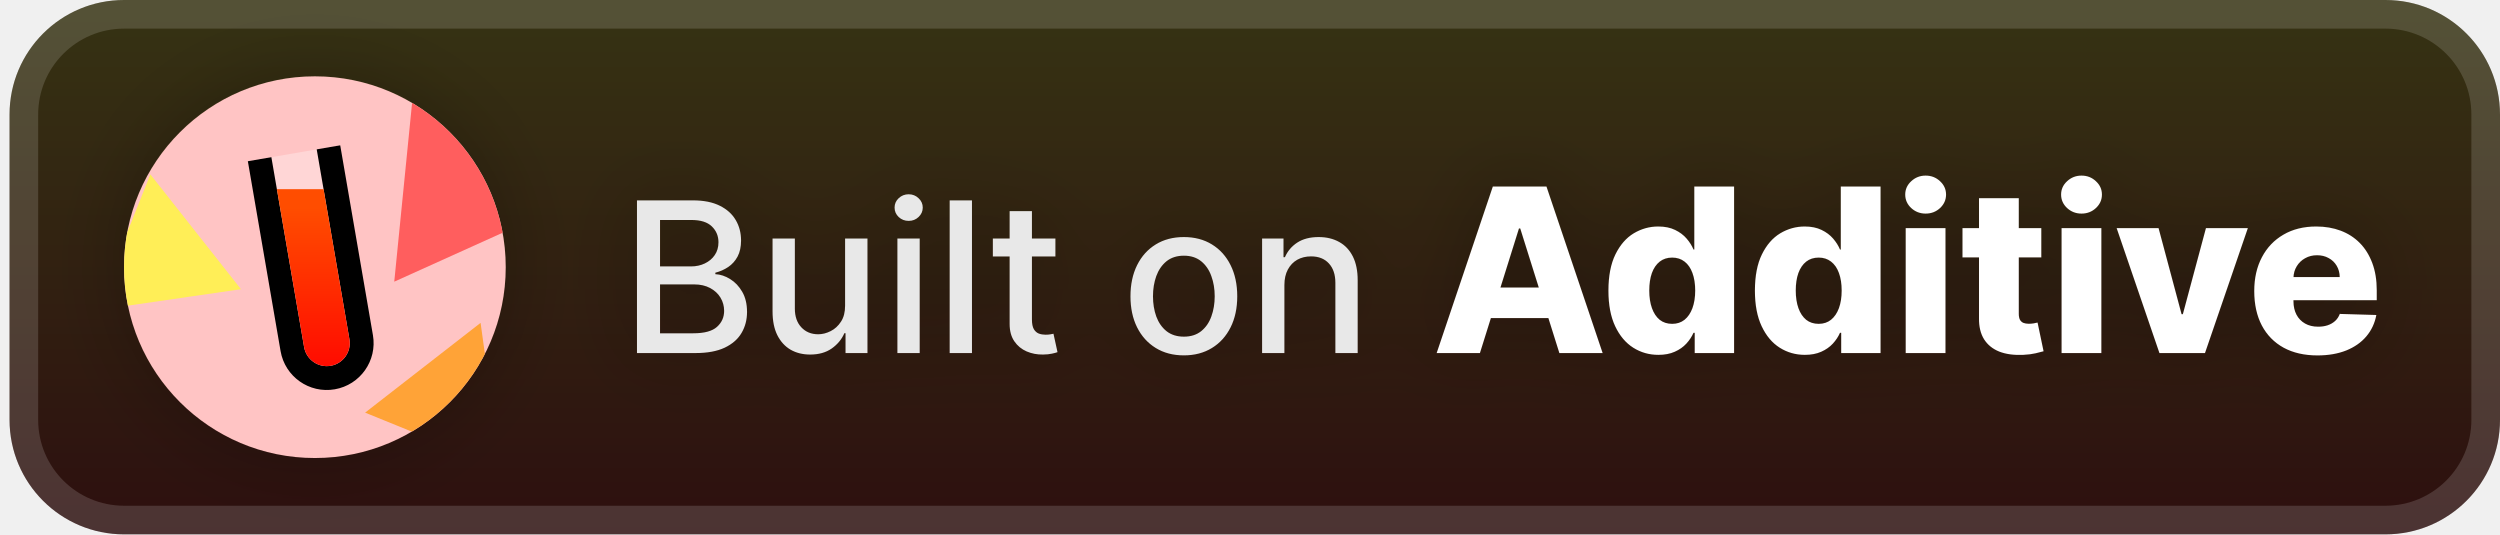
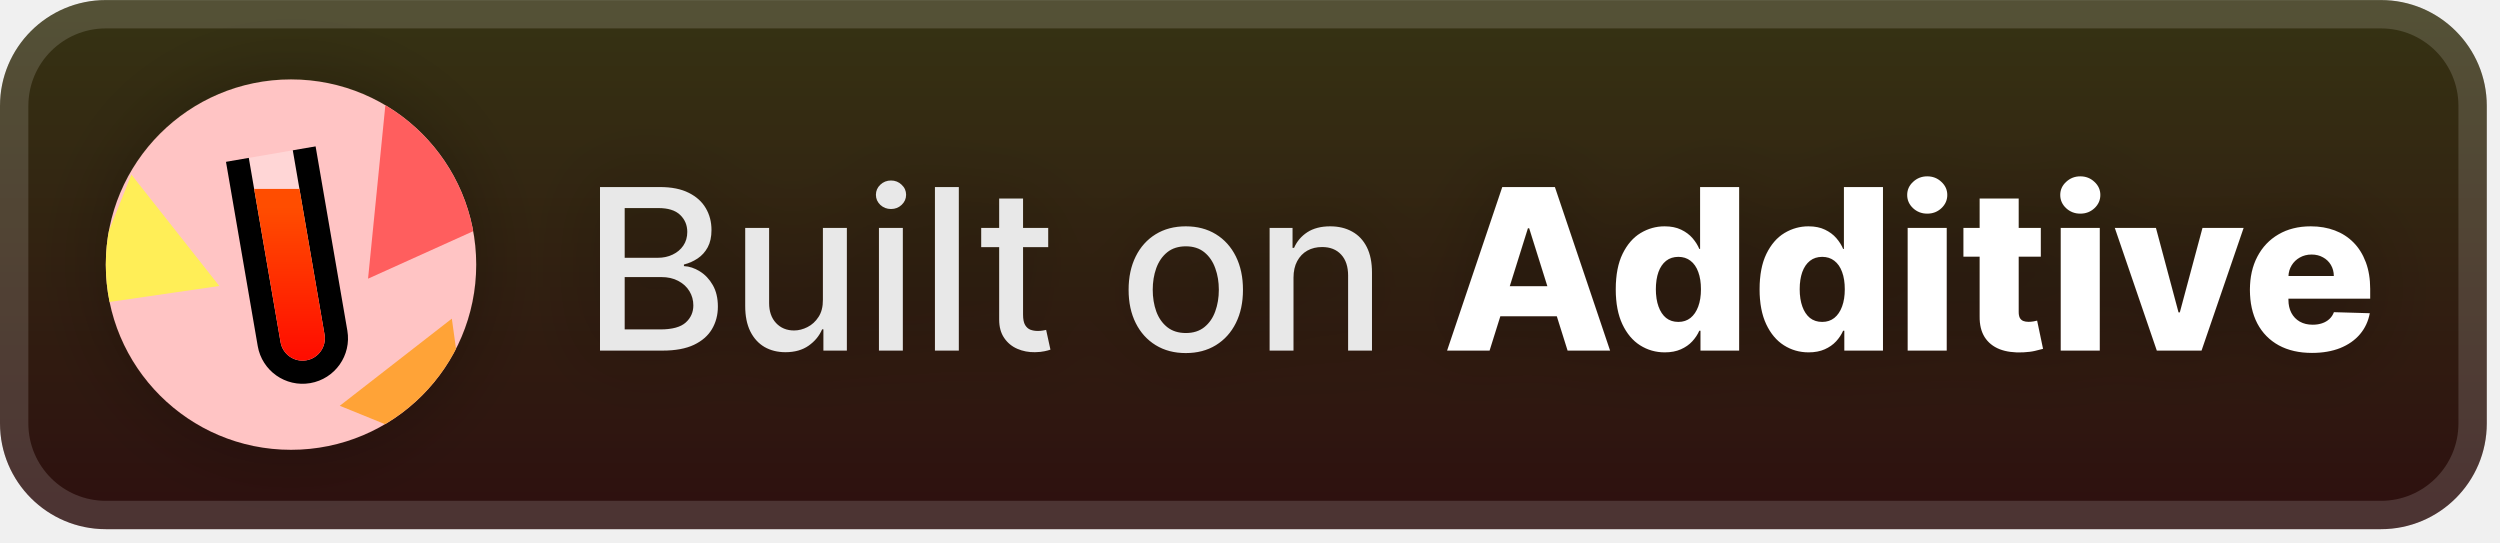
- <svg xmlns="http://www.w3.org/2000/svg" width="131" height="28" viewBox="0 0 131 28" fill="none">
+ <svg xmlns="http://www.w3.org/2000/svg" width="189" height="41" viewBox="0 0 189 41" fill="none">
  <g clip-path="url(#clip0_1_475)">
-     <rect x="0.5" y="-7.62939e-06" width="130.5" height="28" rx="6" fill="url(#paint0_linear_1_475)" />
+     <rect x="0" y="0.004" width="188.001" height="40.001" rx="8" fill="url(#paint0_linear_1_475)" />
    <g filter="url(#filter0_d_1_475)">
      <g clip-path="url(#clip1_1_475)">
-         <rect x="6.5" y="4" width="20" height="20" fill="#FFC4C4" />
-         <mask id="mask0_1_475" style="mask-type:alpha" maskUnits="userSpaceOnUse" x="7" y="6" width="20" height="18">
-           <rect x="7.831" y="9.337" width="16.561" height="14.75" transform="rotate(-9.78 7.83057 9.33733)" fill="#D9D9D9" />
+         <rect x="8" y="6.004" width="28.001" height="28.001" fill="#FFC4C4" />
+         <mask id="mask0_1_475" style="mask-type:alpha" maskUnits="userSpaceOnUse" x="9" y="9" width="28" height="25">
+           <rect x="9.864" y="13.477" width="23.186" height="20.651" transform="rotate(-9.78 9.86426 13.4768)" fill="#D9D9D9" />
        </mask>
        <g mask="url(#mask0_1_475)">
-           <rect x="13.244" y="6.256" width="3.661" height="14.043" rx="1.83" transform="rotate(-9.77729 13.244 6.25569)" fill="white" fill-opacity="0.3" stroke="black" stroke-width="1.25" />
+           <rect x="17.443" y="9.162" width="5.125" height="19.661" rx="2.563" transform="rotate(-9.77729 17.4432 9.16229)" fill="white" fill-opacity="0.3" stroke="black" stroke-width="1.75" />
        </g>
-         <mask id="mask1_1_475" style="mask-type:alpha" maskUnits="userSpaceOnUse" x="14" y="6" width="5" height="14">
-           <rect x="13.935" y="6.587" width="2.411" height="12.974" rx="1.205" transform="rotate(-9.77729 13.9351 6.58652)" fill="white" />
+         <mask id="mask1_1_475" style="mask-type:alpha" maskUnits="userSpaceOnUse" x="18" y="9" width="7" height="19">
+           <rect x="18.411" y="9.626" width="3.375" height="18.165" rx="1.688" transform="rotate(-9.77729 18.4111 9.62552)" fill="white" />
        </mask>
        <g mask="url(#mask1_1_475)">
-           <rect x="9.846" y="9.913" width="14.778" height="10.748" fill="url(#paint1_linear_1_475)" />
+           <rect x="12.685" y="14.282" width="20.69" height="15.048" fill="url(#paint1_linear_1_475)" />
        </g>
-         <path d="M21.626 5.065L29.538 10.75L20.659 14.76L21.626 5.065Z" fill="#FF5E5E" />
-         <path d="M25.183 16.917L26.232 24.51L19.132 21.622L25.183 16.917Z" fill="#FFA337" />
-         <path d="M7.878 9.137L12.627 15.154L5.042 16.258L7.878 9.137Z" fill="#FFEE57" />
+         <path d="M29.179 7.495L40.256 15.455L27.825 21.068L29.179 7.495Z" fill="#FF5E5E" />
+         <path d="M34.159 24.089L35.628 34.719L25.687 30.677L34.159 24.089Z" fill="#FFA337" />
+         <path d="M9.931 13.197L16.579 21.62L5.96 23.166L9.931 13.197Z" fill="#FFEE57" />
      </g>
    </g>
    <g filter="url(#filter1_d_1_475)">
-       <path d="M33.378 18.5V10.5H36.308C36.876 10.5 37.346 10.594 37.718 10.781C38.091 10.966 38.369 11.217 38.554 11.535C38.739 11.85 38.831 12.206 38.831 12.602C38.831 12.935 38.77 13.216 38.648 13.445C38.526 13.672 38.361 13.854 38.156 13.992C37.953 14.128 37.729 14.227 37.484 14.289V14.367C37.749 14.38 38.009 14.466 38.261 14.625C38.516 14.781 38.727 15.004 38.894 15.293C39.061 15.582 39.144 15.934 39.144 16.348C39.144 16.756 39.048 17.124 38.855 17.449C38.665 17.772 38.371 18.029 37.972 18.219C37.574 18.406 37.065 18.5 36.445 18.5H33.378ZM34.585 17.465H36.328C36.906 17.465 37.32 17.353 37.57 17.129C37.82 16.905 37.945 16.625 37.945 16.289C37.945 16.037 37.881 15.805 37.753 15.594C37.626 15.383 37.444 15.215 37.206 15.09C36.972 14.965 36.694 14.902 36.371 14.902H34.585V17.465ZM34.585 13.961H36.203C36.474 13.961 36.717 13.909 36.933 13.805C37.152 13.7 37.325 13.555 37.453 13.367C37.583 13.177 37.648 12.953 37.648 12.695C37.648 12.365 37.532 12.087 37.3 11.863C37.069 11.639 36.713 11.527 36.234 11.527H34.585V13.961ZM44.283 16.012V12.5H45.455V18.5H44.306V17.461H44.244C44.106 17.781 43.884 18.048 43.58 18.262C43.278 18.473 42.901 18.578 42.451 18.578C42.065 18.578 41.724 18.494 41.427 18.324C41.133 18.152 40.901 17.898 40.732 17.562C40.565 17.227 40.482 16.811 40.482 16.316V12.5H41.65V16.176C41.65 16.585 41.763 16.91 41.99 17.152C42.216 17.395 42.511 17.516 42.873 17.516C43.091 17.516 43.309 17.461 43.525 17.352C43.744 17.242 43.925 17.077 44.068 16.855C44.214 16.634 44.285 16.353 44.283 16.012ZM47.024 18.5V12.5H48.192V18.5H47.024ZM47.614 11.574C47.411 11.574 47.236 11.507 47.09 11.371C46.947 11.233 46.876 11.069 46.876 10.879C46.876 10.686 46.947 10.522 47.09 10.387C47.236 10.249 47.411 10.18 47.614 10.18C47.817 10.18 47.99 10.249 48.133 10.387C48.279 10.522 48.352 10.686 48.352 10.879C48.352 11.069 48.279 11.233 48.133 11.371C47.99 11.507 47.817 11.574 47.614 11.574ZM50.931 10.5V18.5H49.763V10.5H50.931ZM55.303 12.5V13.438H52.026V12.5H55.303ZM52.905 11.062H54.073V16.738C54.073 16.965 54.107 17.135 54.174 17.25C54.242 17.362 54.329 17.439 54.436 17.48C54.545 17.52 54.664 17.539 54.791 17.539C54.885 17.539 54.967 17.532 55.038 17.52C55.108 17.506 55.163 17.496 55.202 17.488L55.413 18.453C55.345 18.479 55.248 18.505 55.123 18.531C54.998 18.56 54.842 18.576 54.655 18.578C54.347 18.583 54.061 18.529 53.795 18.414C53.53 18.299 53.315 18.122 53.151 17.883C52.987 17.643 52.905 17.342 52.905 16.98V11.062ZM62.034 18.621C61.471 18.621 60.98 18.492 60.561 18.234C60.142 17.977 59.816 17.616 59.584 17.152C59.353 16.689 59.237 16.147 59.237 15.527C59.237 14.905 59.353 14.361 59.584 13.895C59.816 13.428 60.142 13.066 60.561 12.809C60.98 12.551 61.471 12.422 62.034 12.422C62.596 12.422 63.087 12.551 63.506 12.809C63.926 13.066 64.251 13.428 64.483 13.895C64.715 14.361 64.831 14.905 64.831 15.527C64.831 16.147 64.715 16.689 64.483 17.152C64.251 17.616 63.926 17.977 63.506 18.234C63.087 18.492 62.596 18.621 62.034 18.621ZM62.038 17.641C62.402 17.641 62.704 17.544 62.944 17.352C63.183 17.159 63.361 16.902 63.475 16.582C63.592 16.262 63.651 15.909 63.651 15.523C63.651 15.141 63.592 14.789 63.475 14.469C63.361 14.146 63.183 13.887 62.944 13.691C62.704 13.496 62.402 13.398 62.038 13.398C61.67 13.398 61.366 13.496 61.123 13.691C60.884 13.887 60.706 14.146 60.588 14.469C60.474 14.789 60.416 15.141 60.416 15.523C60.416 15.909 60.474 16.262 60.588 16.582C60.706 16.902 60.884 17.159 61.123 17.352C61.366 17.544 61.67 17.641 62.038 17.641ZM67.302 14.938V18.5H66.134V12.5H67.255V13.477H67.33C67.468 13.159 67.684 12.904 67.978 12.711C68.275 12.518 68.649 12.422 69.099 12.422C69.508 12.422 69.866 12.508 70.173 12.68C70.481 12.849 70.719 13.102 70.888 13.438C71.057 13.773 71.142 14.189 71.142 14.684V18.5H69.974V14.824C69.974 14.389 69.861 14.05 69.634 13.805C69.408 13.557 69.097 13.434 68.701 13.434C68.43 13.434 68.189 13.492 67.978 13.609C67.77 13.727 67.604 13.898 67.482 14.125C67.362 14.349 67.302 14.62 67.302 14.938Z" fill="#E8E8E8" />
-       <path d="M77.548 18.5H75.281L78.225 9.773H81.034L83.978 18.5H81.711L79.661 11.972H79.593L77.548 18.5ZM77.245 15.065H81.984V16.668H77.245V15.065ZM86.898 18.594C86.415 18.594 85.976 18.469 85.582 18.219C85.187 17.969 84.871 17.594 84.635 17.094C84.4 16.594 84.282 15.973 84.282 15.232C84.282 14.462 84.404 13.828 84.648 13.331C84.893 12.834 85.212 12.466 85.607 12.227C86.005 11.989 86.432 11.869 86.89 11.869C87.234 11.869 87.528 11.929 87.772 12.048C88.016 12.165 88.218 12.315 88.377 12.5C88.536 12.685 88.657 12.876 88.739 13.075H88.782V9.773H90.866V18.5H88.803V17.439H88.739C88.651 17.641 88.526 17.829 88.364 18.006C88.202 18.182 87.999 18.324 87.755 18.432C87.513 18.54 87.228 18.594 86.898 18.594ZM87.623 16.97C87.876 16.97 88.091 16.899 88.27 16.757C88.449 16.612 88.587 16.409 88.684 16.148C88.78 15.886 88.829 15.579 88.829 15.227C88.829 14.869 88.78 14.561 88.684 14.303C88.59 14.044 88.452 13.845 88.27 13.706C88.091 13.567 87.876 13.497 87.623 13.497C87.364 13.497 87.145 13.568 86.966 13.71C86.787 13.852 86.651 14.053 86.557 14.311C86.466 14.57 86.421 14.875 86.421 15.227C86.421 15.579 86.468 15.886 86.562 16.148C86.655 16.409 86.79 16.612 86.966 16.757C87.145 16.899 87.364 16.97 87.623 16.97ZM94.574 18.594C94.091 18.594 93.652 18.469 93.257 18.219C92.862 17.969 92.547 17.594 92.311 17.094C92.076 16.594 91.958 15.973 91.958 15.232C91.958 14.462 92.08 13.828 92.324 13.331C92.568 12.834 92.888 12.466 93.283 12.227C93.681 11.989 94.108 11.869 94.566 11.869C94.909 11.869 95.203 11.929 95.448 12.048C95.692 12.165 95.894 12.315 96.053 12.5C96.212 12.685 96.333 12.876 96.415 13.075H96.458V9.773H98.541V18.5H96.479V17.439H96.415C96.327 17.641 96.202 17.829 96.04 18.006C95.878 18.182 95.675 18.324 95.431 18.432C95.189 18.54 94.904 18.594 94.574 18.594ZM95.299 16.97C95.551 16.97 95.767 16.899 95.946 16.757C96.125 16.612 96.263 16.409 96.36 16.148C96.456 15.886 96.504 15.579 96.504 15.227C96.504 14.869 96.456 14.561 96.36 14.303C96.266 14.044 96.128 13.845 95.946 13.706C95.767 13.567 95.551 13.497 95.299 13.497C95.04 13.497 94.821 13.568 94.642 13.71C94.463 13.852 94.327 14.053 94.233 14.311C94.142 14.57 94.097 14.875 94.097 15.227C94.097 15.579 94.144 15.886 94.237 16.148C94.331 16.409 94.466 16.612 94.642 16.757C94.821 16.899 95.04 16.97 95.299 16.97ZM99.859 18.5V11.954H101.943V18.5H99.859ZM100.903 11.192C100.611 11.192 100.359 11.095 100.149 10.902C99.939 10.706 99.834 10.47 99.834 10.195C99.834 9.922 99.939 9.689 100.149 9.496C100.359 9.3 100.611 9.202 100.903 9.202C101.199 9.202 101.45 9.3 101.658 9.496C101.868 9.689 101.973 9.922 101.973 10.195C101.973 10.47 101.868 10.706 101.658 10.902C101.45 11.095 101.199 11.192 100.903 11.192ZM106.964 11.954V13.489H102.835V11.954H106.964ZM103.7 10.386H105.784V16.442C105.784 16.57 105.803 16.673 105.843 16.753C105.886 16.829 105.947 16.885 106.026 16.919C106.106 16.95 106.201 16.966 106.312 16.966C106.392 16.966 106.475 16.959 106.563 16.945C106.654 16.928 106.723 16.913 106.768 16.902L107.083 18.406C106.984 18.435 106.843 18.47 106.661 18.513C106.482 18.555 106.268 18.582 106.018 18.594C105.529 18.616 105.11 18.56 104.761 18.423C104.414 18.284 104.149 18.068 103.964 17.776C103.782 17.483 103.694 17.115 103.7 16.672V10.386ZM108.027 18.5V11.954H110.111V18.5H108.027ZM109.071 11.192C108.779 11.192 108.527 11.095 108.317 10.902C108.107 10.706 108.002 10.47 108.002 10.195C108.002 9.922 108.107 9.689 108.317 9.496C108.527 9.3 108.779 9.202 109.071 9.202C109.367 9.202 109.618 9.3 109.825 9.496C110.036 9.689 110.141 9.922 110.141 10.195C110.141 10.47 110.036 10.706 109.825 10.902C109.618 11.095 109.367 11.192 109.071 11.192ZM117.787 11.954L115.541 18.5H113.155L110.913 11.954H113.108L114.314 16.463H114.382L115.592 11.954H117.787ZM121.435 18.624C120.75 18.624 120.159 18.489 119.662 18.219C119.167 17.946 118.787 17.558 118.52 17.055C118.256 16.55 118.123 15.949 118.123 15.253C118.123 14.577 118.257 13.986 118.524 13.48C118.791 12.972 119.167 12.577 119.653 12.296C120.139 12.011 120.712 11.869 121.371 11.869C121.837 11.869 122.263 11.942 122.649 12.087C123.035 12.232 123.369 12.446 123.65 12.73C123.932 13.014 124.15 13.365 124.307 13.783C124.463 14.197 124.541 14.673 124.541 15.21V15.73H118.852V14.52H122.602C122.599 14.298 122.547 14.101 122.444 13.928C122.342 13.754 122.202 13.619 122.023 13.523C121.846 13.423 121.643 13.374 121.413 13.374C121.18 13.374 120.971 13.426 120.787 13.531C120.602 13.633 120.456 13.774 120.348 13.953C120.24 14.129 120.183 14.329 120.177 14.554V15.786C120.177 16.053 120.23 16.287 120.335 16.489C120.44 16.688 120.589 16.842 120.783 16.953C120.976 17.064 121.206 17.119 121.473 17.119C121.658 17.119 121.825 17.094 121.976 17.043C122.126 16.991 122.256 16.916 122.363 16.817C122.471 16.717 122.552 16.595 122.606 16.45L124.52 16.506C124.44 16.935 124.265 17.308 123.996 17.626C123.729 17.942 123.378 18.188 122.943 18.364C122.508 18.537 122.006 18.624 121.435 18.624Z" fill="white" />
+       <path d="M45.36 26.505V14.141H49.888C50.765 14.141 51.492 14.286 52.067 14.576C52.643 14.862 53.073 15.25 53.359 15.741C53.645 16.228 53.788 16.777 53.788 17.389C53.788 17.904 53.693 18.339 53.504 18.693C53.315 19.043 53.061 19.325 52.743 19.538C52.429 19.747 52.083 19.901 51.705 19.997V20.118C52.116 20.138 52.516 20.271 52.906 20.516C53.301 20.758 53.627 21.102 53.884 21.549C54.142 21.995 54.271 22.539 54.271 23.178C54.271 23.81 54.122 24.378 53.824 24.881C53.53 25.38 53.075 25.776 52.46 26.07C51.844 26.36 51.057 26.505 50.099 26.505H45.36ZM47.226 24.905H49.918C50.812 24.905 51.452 24.732 51.838 24.386C52.224 24.04 52.417 23.607 52.417 23.088C52.417 22.698 52.319 22.339 52.122 22.013C51.924 21.687 51.643 21.428 51.276 21.235C50.914 21.041 50.484 20.945 49.985 20.945H47.226V24.905ZM47.226 19.49H49.725C50.144 19.49 50.52 19.41 50.854 19.248C51.192 19.087 51.46 18.862 51.657 18.572C51.858 18.279 51.959 17.932 51.959 17.534C51.959 17.023 51.779 16.594 51.421 16.248C51.063 15.902 50.514 15.729 49.773 15.729H47.226V19.49ZM62.212 22.659V17.232H64.023V26.505H62.249V24.899H62.152C61.939 25.394 61.597 25.807 61.126 26.137C60.659 26.463 60.077 26.626 59.381 26.626C58.785 26.626 58.258 26.495 57.799 26.233C57.345 25.968 56.986 25.575 56.725 25.056C56.467 24.537 56.338 23.895 56.338 23.13V17.232H58.144V22.913C58.144 23.545 58.319 24.048 58.669 24.422C59.019 24.796 59.474 24.984 60.033 24.984C60.371 24.984 60.707 24.899 61.041 24.73C61.379 24.561 61.659 24.305 61.88 23.963C62.106 23.621 62.216 23.187 62.212 22.659ZM66.449 26.505V17.232H68.254V26.505H66.449ZM67.36 15.801C67.046 15.801 66.777 15.697 66.551 15.488C66.33 15.274 66.219 15.021 66.219 14.727C66.219 14.429 66.33 14.175 66.551 13.966C66.777 13.753 67.046 13.646 67.36 13.646C67.674 13.646 67.942 13.753 68.163 13.966C68.389 14.175 68.501 14.429 68.501 14.727C68.501 15.021 68.389 15.274 68.163 15.488C67.942 15.697 67.674 15.801 67.36 15.801ZM72.487 14.141V26.505H70.682V14.141H72.487ZM79.244 17.232V18.681H74.179V17.232H79.244ZM75.537 15.011H77.342V23.782C77.342 24.132 77.395 24.396 77.499 24.573C77.604 24.746 77.739 24.865 77.904 24.929C78.073 24.99 78.256 25.02 78.453 25.02C78.598 25.02 78.725 25.01 78.834 24.99C78.942 24.97 79.027 24.953 79.087 24.941L79.413 26.432C79.308 26.473 79.159 26.513 78.966 26.553C78.773 26.597 78.532 26.622 78.242 26.626C77.767 26.634 77.324 26.549 76.914 26.372C76.503 26.195 76.171 25.921 75.918 25.551C75.664 25.181 75.537 24.716 75.537 24.157V15.011ZM89.646 26.692C88.776 26.692 88.018 26.493 87.37 26.094C86.722 25.696 86.219 25.139 85.861 24.422C85.502 23.706 85.323 22.869 85.323 21.911C85.323 20.949 85.502 20.108 85.861 19.387C86.219 18.667 86.722 18.108 87.37 17.709C88.018 17.311 88.776 17.111 89.646 17.111C90.515 17.111 91.274 17.311 91.922 17.709C92.57 18.108 93.073 18.667 93.431 19.387C93.789 20.108 93.968 20.949 93.968 21.911C93.968 22.869 93.789 23.706 93.431 24.422C93.073 25.139 92.57 25.696 91.922 26.094C91.274 26.493 90.515 26.692 89.646 26.692ZM89.652 25.177C90.215 25.177 90.682 25.028 91.052 24.73C91.422 24.432 91.696 24.036 91.873 23.541C92.054 23.046 92.145 22.5 92.145 21.905C92.145 21.313 92.054 20.77 91.873 20.275C91.696 19.776 91.422 19.375 91.052 19.073C90.682 18.772 90.215 18.621 89.652 18.621C89.084 18.621 88.613 18.772 88.239 19.073C87.869 19.375 87.593 19.776 87.412 20.275C87.235 20.77 87.146 21.313 87.146 21.905C87.146 22.5 87.235 23.046 87.412 23.541C87.593 24.036 87.869 24.432 88.239 24.73C88.613 25.028 89.084 25.177 89.652 25.177ZM97.788 20.999V26.505H95.983V17.232H97.716V18.741H97.83C98.043 18.25 98.378 17.856 98.832 17.558C99.291 17.26 99.869 17.111 100.565 17.111C101.197 17.111 101.75 17.244 102.225 17.51C102.7 17.771 103.068 18.162 103.33 18.681C103.591 19.2 103.722 19.842 103.722 20.607V26.505H101.917V20.824C101.917 20.152 101.742 19.627 101.392 19.248C101.042 18.866 100.561 18.675 99.949 18.675C99.531 18.675 99.158 18.765 98.832 18.947C98.51 19.128 98.255 19.393 98.066 19.744C97.88 20.09 97.788 20.508 97.788 20.999Z" fill="#E8E8E8" />
+       <path d="M112.612 26.505H109.4L113.572 14.141H117.55L121.722 26.505H118.51L115.606 17.256H115.51L112.612 26.505ZM112.183 21.639H118.896V23.909H112.183V21.639ZM125.859 26.638C125.174 26.638 124.553 26.461 123.993 26.106C123.434 25.752 122.987 25.221 122.653 24.513C122.319 23.804 122.152 22.925 122.152 21.875C122.152 20.784 122.325 19.886 122.671 19.182C123.017 18.478 123.47 17.957 124.029 17.619C124.593 17.28 125.199 17.111 125.846 17.111C126.333 17.111 126.75 17.196 127.096 17.365C127.442 17.53 127.728 17.743 127.953 18.005C128.179 18.267 128.35 18.538 128.467 18.82H128.527V14.141H131.479V26.505H128.557V25.002H128.467C128.342 25.287 128.165 25.555 127.935 25.805C127.706 26.054 127.418 26.255 127.072 26.408C126.73 26.561 126.325 26.638 125.859 26.638ZM126.885 24.338C127.243 24.338 127.549 24.237 127.802 24.036C128.056 23.831 128.251 23.543 128.388 23.172C128.525 22.802 128.593 22.368 128.593 21.869C128.593 21.361 128.525 20.925 128.388 20.558C128.255 20.192 128.06 19.91 127.802 19.713C127.549 19.516 127.243 19.418 126.885 19.418C126.519 19.418 126.209 19.518 125.955 19.719C125.702 19.921 125.508 20.204 125.376 20.571C125.247 20.937 125.182 21.369 125.182 21.869C125.182 22.368 125.249 22.802 125.382 23.172C125.514 23.543 125.706 23.831 125.955 24.036C126.209 24.237 126.519 24.338 126.885 24.338ZM136.733 26.638C136.048 26.638 135.427 26.461 134.867 26.106C134.308 25.752 133.861 25.221 133.527 24.513C133.193 23.804 133.026 22.925 133.026 21.875C133.026 20.784 133.199 19.886 133.545 19.182C133.891 18.478 134.344 17.957 134.903 17.619C135.467 17.28 136.073 17.111 136.721 17.111C137.207 17.111 137.624 17.196 137.97 17.365C138.316 17.53 138.602 17.743 138.827 18.005C139.053 18.267 139.224 18.538 139.341 18.82H139.401V14.141H142.353V26.505H139.431V25.002H139.341C139.216 25.287 139.039 25.555 138.809 25.805C138.58 26.054 138.292 26.255 137.946 26.408C137.604 26.561 137.199 26.638 136.733 26.638ZM137.759 24.338C138.117 24.338 138.423 24.237 138.676 24.036C138.93 23.831 139.125 23.543 139.262 23.172C139.399 22.802 139.467 22.368 139.467 21.869C139.467 21.361 139.399 20.925 139.262 20.558C139.129 20.192 138.934 19.91 138.676 19.713C138.423 19.516 138.117 19.418 137.759 19.418C137.393 19.418 137.083 19.518 136.829 19.719C136.576 19.921 136.382 20.204 136.25 20.571C136.121 20.937 136.056 21.369 136.056 21.869C136.056 22.368 136.123 22.802 136.256 23.172C136.388 23.543 136.58 23.831 136.829 24.036C137.083 24.237 137.393 24.338 137.759 24.338ZM144.22 26.505V17.232H147.172V26.505H144.22ZM145.699 16.151C145.284 16.151 144.928 16.015 144.63 15.741C144.333 15.463 144.184 15.129 144.184 14.739C144.184 14.352 144.333 14.023 144.63 13.749C144.928 13.471 145.284 13.332 145.699 13.332C146.118 13.332 146.474 13.471 146.767 13.749C147.065 14.023 147.214 14.352 147.214 14.739C147.214 15.129 147.065 15.463 146.767 15.741C146.474 16.015 146.118 16.151 145.699 16.151ZM154.285 17.232V19.405H148.435V17.232H154.285ZM149.661 15.011H152.613V23.589C152.613 23.77 152.641 23.917 152.697 24.03C152.758 24.138 152.844 24.217 152.957 24.265C153.07 24.309 153.204 24.332 153.361 24.332C153.474 24.332 153.593 24.322 153.717 24.301C153.846 24.277 153.943 24.257 154.007 24.241L154.454 26.372C154.313 26.412 154.114 26.463 153.856 26.523C153.603 26.583 153.299 26.622 152.945 26.638C152.253 26.67 151.659 26.589 151.164 26.396C150.673 26.199 150.297 25.893 150.035 25.479C149.777 25.064 149.653 24.543 149.661 23.915V15.011ZM155.791 26.505V17.232H158.743V26.505H155.791ZM157.27 16.151C156.856 16.151 156.5 16.015 156.202 15.741C155.904 15.463 155.755 15.129 155.755 14.739C155.755 14.352 155.904 14.023 156.202 13.749C156.5 13.471 156.856 13.332 157.27 13.332C157.689 13.332 158.045 13.471 158.339 13.749C158.637 14.023 158.785 14.352 158.785 14.739C158.785 15.129 158.637 15.463 158.339 15.741C158.045 16.015 157.689 16.151 157.27 16.151ZM169.617 17.232L166.436 26.505H163.055L159.88 17.232H162.989L164.697 23.619H164.794L166.508 17.232H169.617ZM174.785 26.68C173.815 26.68 172.978 26.489 172.274 26.106C171.573 25.72 171.034 25.171 170.656 24.458C170.281 23.742 170.094 22.891 170.094 21.905C170.094 20.947 170.283 20.11 170.662 19.393C171.04 18.673 171.573 18.113 172.261 17.715C172.95 17.313 173.761 17.111 174.694 17.111C175.354 17.111 175.958 17.214 176.505 17.419C177.053 17.625 177.526 17.928 177.924 18.331C178.323 18.733 178.632 19.23 178.854 19.822C179.075 20.41 179.186 21.084 179.186 21.844V22.581H171.126V20.866H176.439C176.435 20.552 176.361 20.273 176.216 20.027C176.071 19.782 175.872 19.591 175.618 19.454C175.368 19.313 175.081 19.242 174.755 19.242C174.425 19.242 174.129 19.317 173.867 19.466C173.606 19.611 173.398 19.81 173.245 20.064C173.093 20.313 173.012 20.597 173.004 20.915V22.659C173.004 23.038 173.078 23.37 173.227 23.655C173.376 23.937 173.588 24.157 173.861 24.314C174.135 24.47 174.461 24.549 174.839 24.549C175.101 24.549 175.338 24.513 175.552 24.44C175.765 24.368 175.948 24.261 176.101 24.12C176.254 23.979 176.369 23.806 176.445 23.601L179.156 23.68C179.043 24.287 178.795 24.817 178.413 25.267C178.035 25.714 177.538 26.062 176.922 26.312C176.306 26.557 175.594 26.68 174.785 26.68Z" fill="white" />
    </g>
  </g>
-   <rect x="1.25" y="0.75" width="129" height="26.5" rx="5.25" stroke="white" stroke-opacity="0.15" stroke-width="1.5" />
+   <rect x="1.072" y="1.076" width="185.858" height="37.858" rx="6.929" stroke="white" stroke-opacity="0.15" stroke-width="2.143" />
  <defs>
-     <filter id="filter0_d_1_475" x="2.5" y="-1.52588e-05" width="28" height="28" filterUnits="userSpaceOnUse" color-interpolation-filters="sRGB">
+     <filter id="filter0_d_1_475" x="2.4" y="0.404" width="39.202" height="39.202" filterUnits="userSpaceOnUse" color-interpolation-filters="sRGB">
      <feFlood flood-opacity="0" result="BackgroundImageFix" />
      <feColorMatrix in="SourceAlpha" type="matrix" values="0 0 0 0 0 0 0 0 0 0 0 0 0 0 0 0 0 0 127 0" result="hardAlpha" />
      <feOffset />
-       <feGaussianBlur stdDeviation="2" />
+       <feGaussianBlur stdDeviation="2.8" />
      <feComposite in2="hardAlpha" operator="out" />
      <feColorMatrix type="matrix" values="0 0 0 0 0 0 0 0 0 0 0 0 0 0 0 0 0 0 0.25 0" />
      <feBlend mode="normal" in2="BackgroundImageFix" result="effect1_dropShadow_1_475" />
      <feBlend mode="normal" in="SourceGraphic" in2="effect1_dropShadow_1_475" result="shape" />
    </filter>
-     <filter id="filter1_d_1_475" x="28.5" y="3.5" width="100.5" height="21" filterUnits="userSpaceOnUse" color-interpolation-filters="sRGB">
+     <filter id="filter1_d_1_475" x="38.288" y="3.791" width="147.429" height="32.429" filterUnits="userSpaceOnUse" color-interpolation-filters="sRGB">
      <feFlood flood-opacity="0" result="BackgroundImageFix" />
      <feColorMatrix in="SourceAlpha" type="matrix" values="0 0 0 0 0 0 0 0 0 0 0 0 0 0 0 0 0 0 127 0" result="hardAlpha" />
      <feOffset />
-       <feGaussianBlur stdDeviation="2" />
+       <feGaussianBlur stdDeviation="2.857" />
      <feComposite in2="hardAlpha" operator="out" />
      <feColorMatrix type="matrix" values="0 0 0 0 0 0 0 0 0 0 0 0 0 0 0 0 0 0 0.25 0" />
      <feBlend mode="normal" in2="BackgroundImageFix" result="effect1_dropShadow_1_475" />
      <feBlend mode="normal" in="SourceGraphic" in2="effect1_dropShadow_1_475" result="shape" />
    </filter>
-     <linearGradient id="paint0_linear_1_475" x1="65.749" y1="-7.62939e-06" x2="65.749" y2="28" gradientUnits="userSpaceOnUse">
+     <linearGradient id="paint0_linear_1_475" x1="94.001" y1="0.004" x2="94.001" y2="40.006" gradientUnits="userSpaceOnUse">
      <stop stop-color="#363313" />
      <stop offset="1" stop-color="#2D0F0F" />
    </linearGradient>
-     <linearGradient id="paint1_linear_1_475" x1="17.235" y1="9.913" x2="17.235" y2="20.66" gradientUnits="userSpaceOnUse">
+     <linearGradient id="paint1_linear_1_475" x1="23.031" y1="14.282" x2="23.031" y2="29.33" gradientUnits="userSpaceOnUse">
      <stop stop-color="#FF4D00" />
      <stop offset="0.089" stop-color="#FF4D00" />
      <stop offset="1" stop-color="#FF0000" />
    </linearGradient>
    <clipPath id="clip0_1_475">
-       <rect x="0.5" y="-7.62939e-06" width="130.5" height="28" rx="6" fill="white" />
+       <rect x="0" y="0.004" width="188.001" height="40.001" rx="8" fill="white" />
    </clipPath>
    <clipPath id="clip1_1_475">
-       <rect x="6.5" y="4" width="20" height="20" rx="10" fill="white" />
+       <rect x="8" y="6.004" width="28.001" height="28.001" rx="14.001" fill="white" />
    </clipPath>
  </defs>
</svg>
